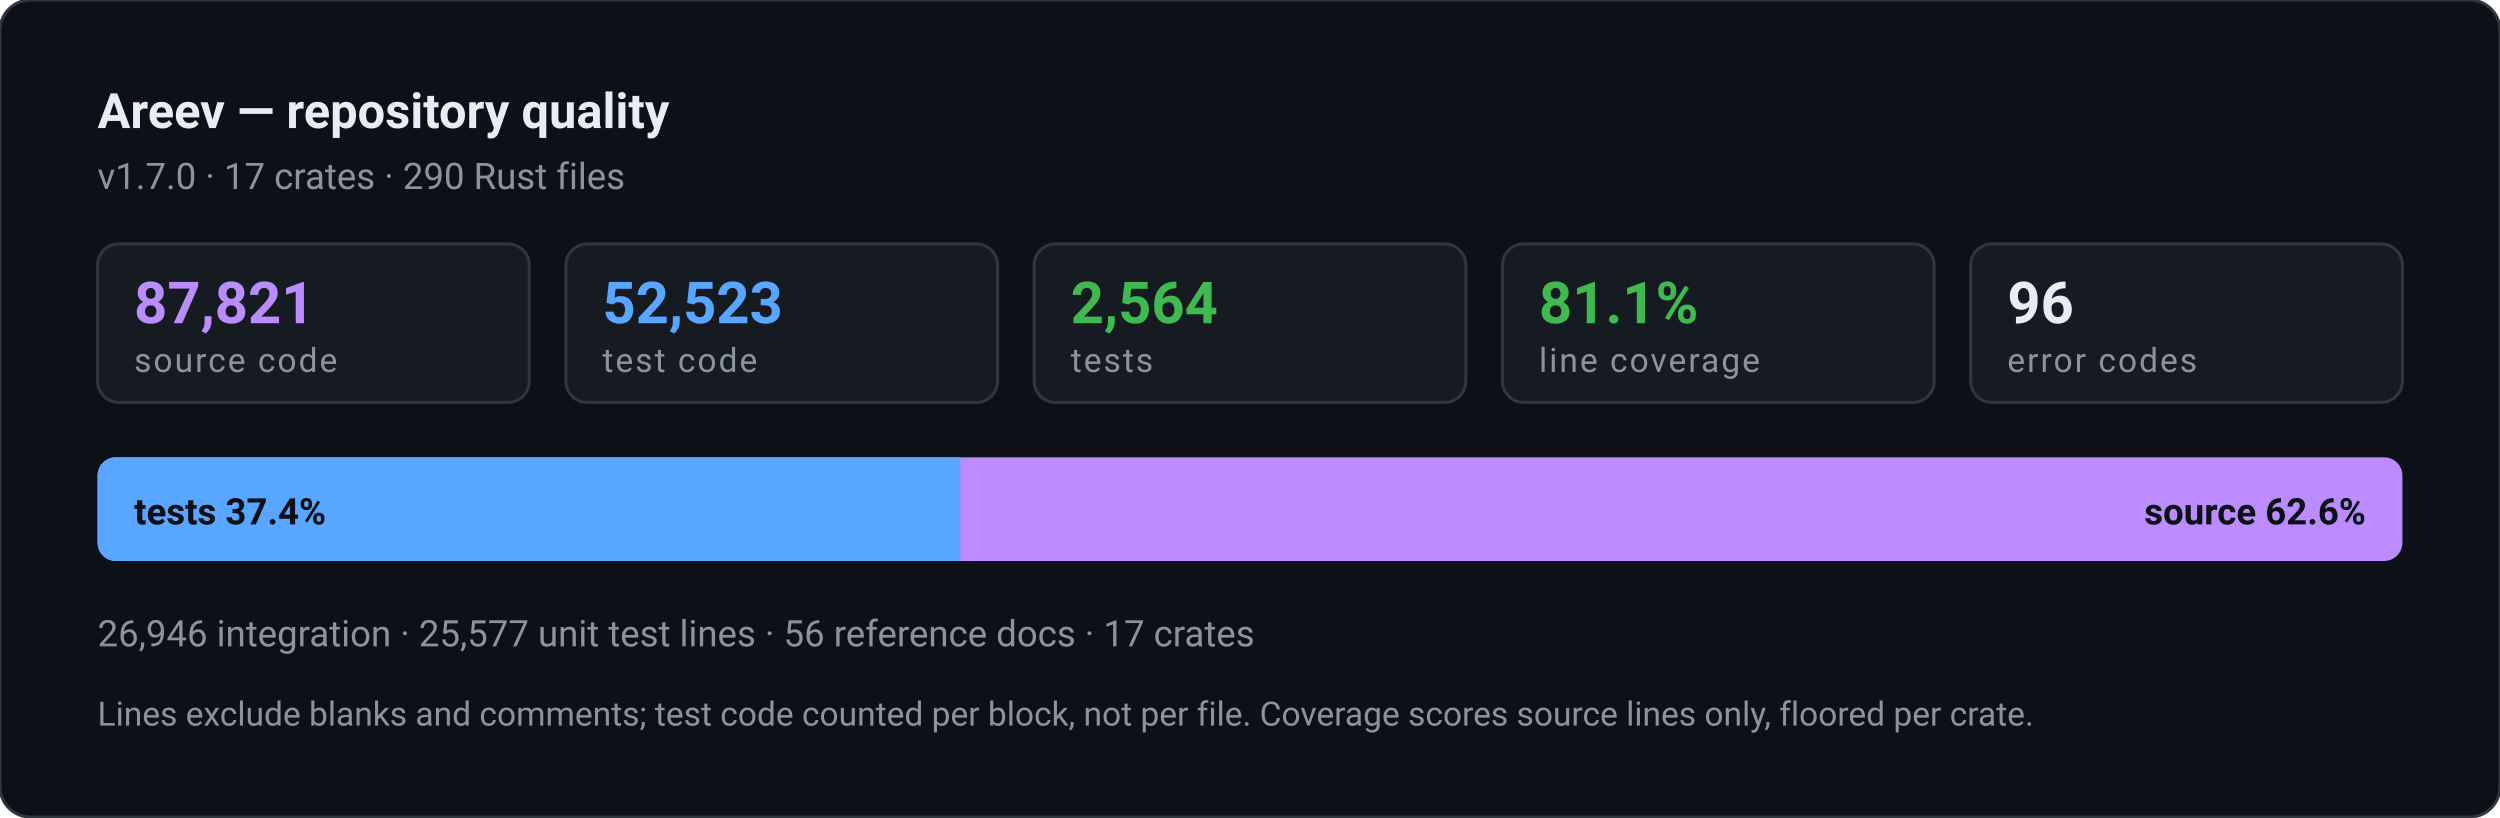
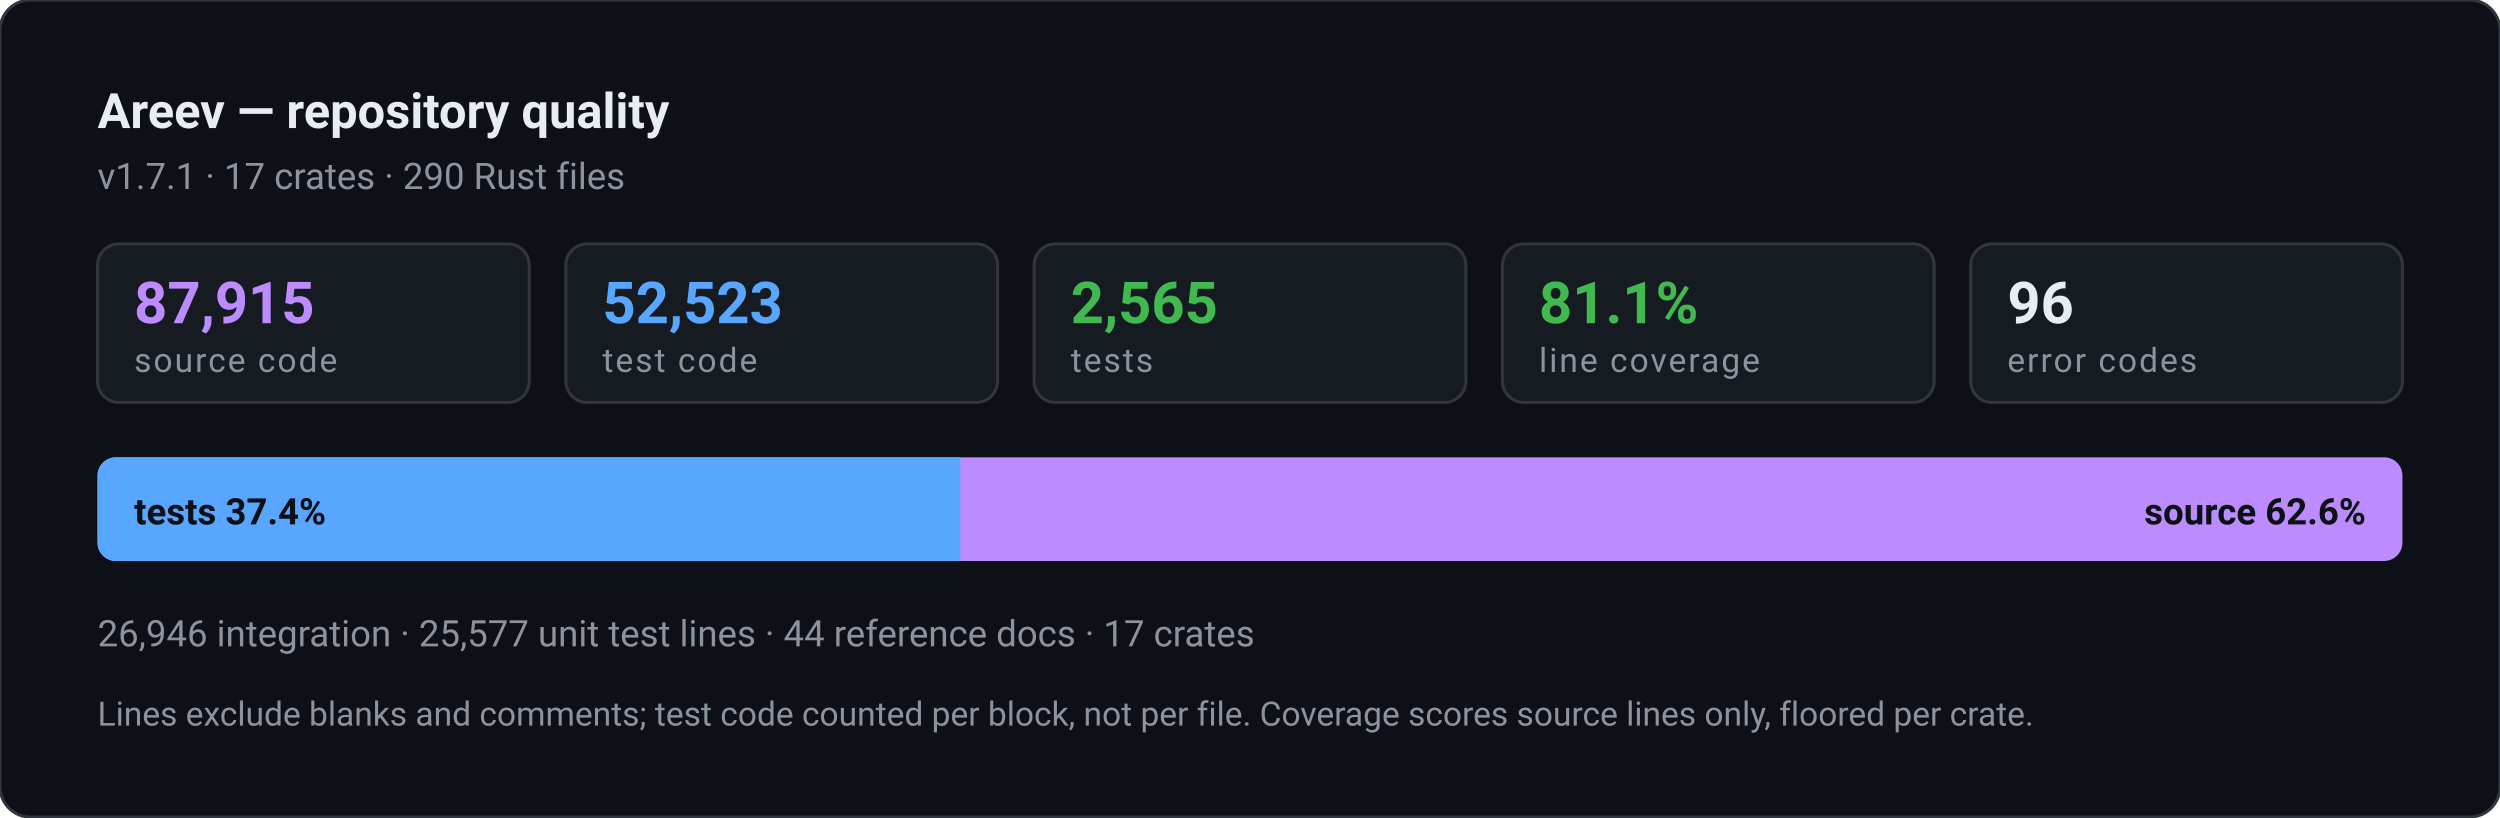
- <svg xmlns="http://www.w3.org/2000/svg" width="820" height="268" viewBox="0 0 820 268" role="img" aria-label="Areev repository quality: 52,523 lines of test code against 87,821 lines of source, 2,564 tests, 81.1% line coverage">
+ <svg xmlns="http://www.w3.org/2000/svg" width="820" height="268" viewBox="0 0 820 268" role="img" aria-label="Areev repository quality: 52,523 lines of test code against 87,915 lines of source, 2,565 tests, 81.1% line coverage">
  <style>text{font-family:ui-sans-serif,-apple-system,"Segoe UI",Roboto,Helvetica,Arial,sans-serif}.n{font-weight:700;font-variant-numeric:tabular-nums}.l{font-size:11px;letter-spacing:.06em;text-transform:uppercase}</style>
  <rect width="820" height="268" rx="10" fill="#0d1117" stroke="#30363d" />
  <text x="32" y="42" class="n" font-size="16" fill="#e6edf3">Areev — repository quality</text>
-   <text x="32" y="62" font-size="12" fill="#8b949e">v1.7.0 · 17 crates · 290 Rust files</text>
+   <text x="32" y="62" font-size="12" fill="#8b949e">v1.7.1 · 17 crates · 290 Rust files</text>
  <rect x="32.0" y="80" width="141.6" height="52" rx="7" fill="#161b22" stroke="#30363d" />
-   <text x="44.0" y="106" class="n" font-size="19" fill="#bc8cff">87,821</text>
+   <text x="44.0" y="106" class="n" font-size="19" fill="#bc8cff">87,915</text>
  <text x="44.0" y="122" class="l" fill="#8b949e">source code</text>
  <rect x="185.6" y="80" width="141.6" height="52" rx="7" fill="#161b22" stroke="#30363d" />
  <text x="197.6" y="106" class="n" font-size="19" fill="#58a6ff">52,523</text>
  <text x="197.6" y="122" class="l" fill="#8b949e">test code</text>
  <rect x="339.2" y="80" width="141.6" height="52" rx="7" fill="#161b22" stroke="#30363d" />
-   <text x="351.2" y="106" class="n" font-size="19" fill="#3fb950">2,564</text>
+   <text x="351.2" y="106" class="n" font-size="19" fill="#3fb950">2,565</text>
  <text x="351.2" y="122" class="l" fill="#8b949e">tests</text>
  <rect x="492.8" y="80" width="141.6" height="52" rx="7" fill="#161b22" stroke="#30363d" />
  <text x="504.8" y="106" class="n" font-size="19" fill="#3fb950">81.1%</text>
  <text x="504.8" y="122" class="l" fill="#8b949e">line coverage</text>
  <rect x="646.4" y="80" width="141.6" height="52" rx="7" fill="#161b22" stroke="#30363d" />
  <text x="658.4" y="106" class="n" font-size="19" fill="#e6edf3">96</text>
  <text x="658.4" y="122" class="l" fill="#8b949e">error codes</text>
  <rect x="32" y="150" width="756" height="34" rx="6" fill="#bc8cff" />
  <path d="M32 156a6 6 0 0 1 6-6h277v34h-277a6 6 0 0 1-6-6z" fill="#58a6ff" />
  <text x="44" y="172" class="n" font-size="12" fill="#0d1117">tests 37.4%</text>
  <text x="776" y="172" class="n" font-size="12" fill="#0d1117" text-anchor="end">source 62.6%</text>
-   <text x="32" y="212" font-size="12" fill="#8b949e">26,946 integration · 25,577 unit test lines · 56 reference docs · 17 crates</text>
+   <text x="32" y="212" font-size="12" fill="#8b949e">26,946 integration · 25,577 unit test lines · 44 reference docs · 17 crates</text>
  <text x="32" y="238" font-size="11" fill="#8b949e">Lines exclude blanks and comments; test code counted per block, not per file. Coverage scores source lines only, floored per crate.</text>
</svg>
